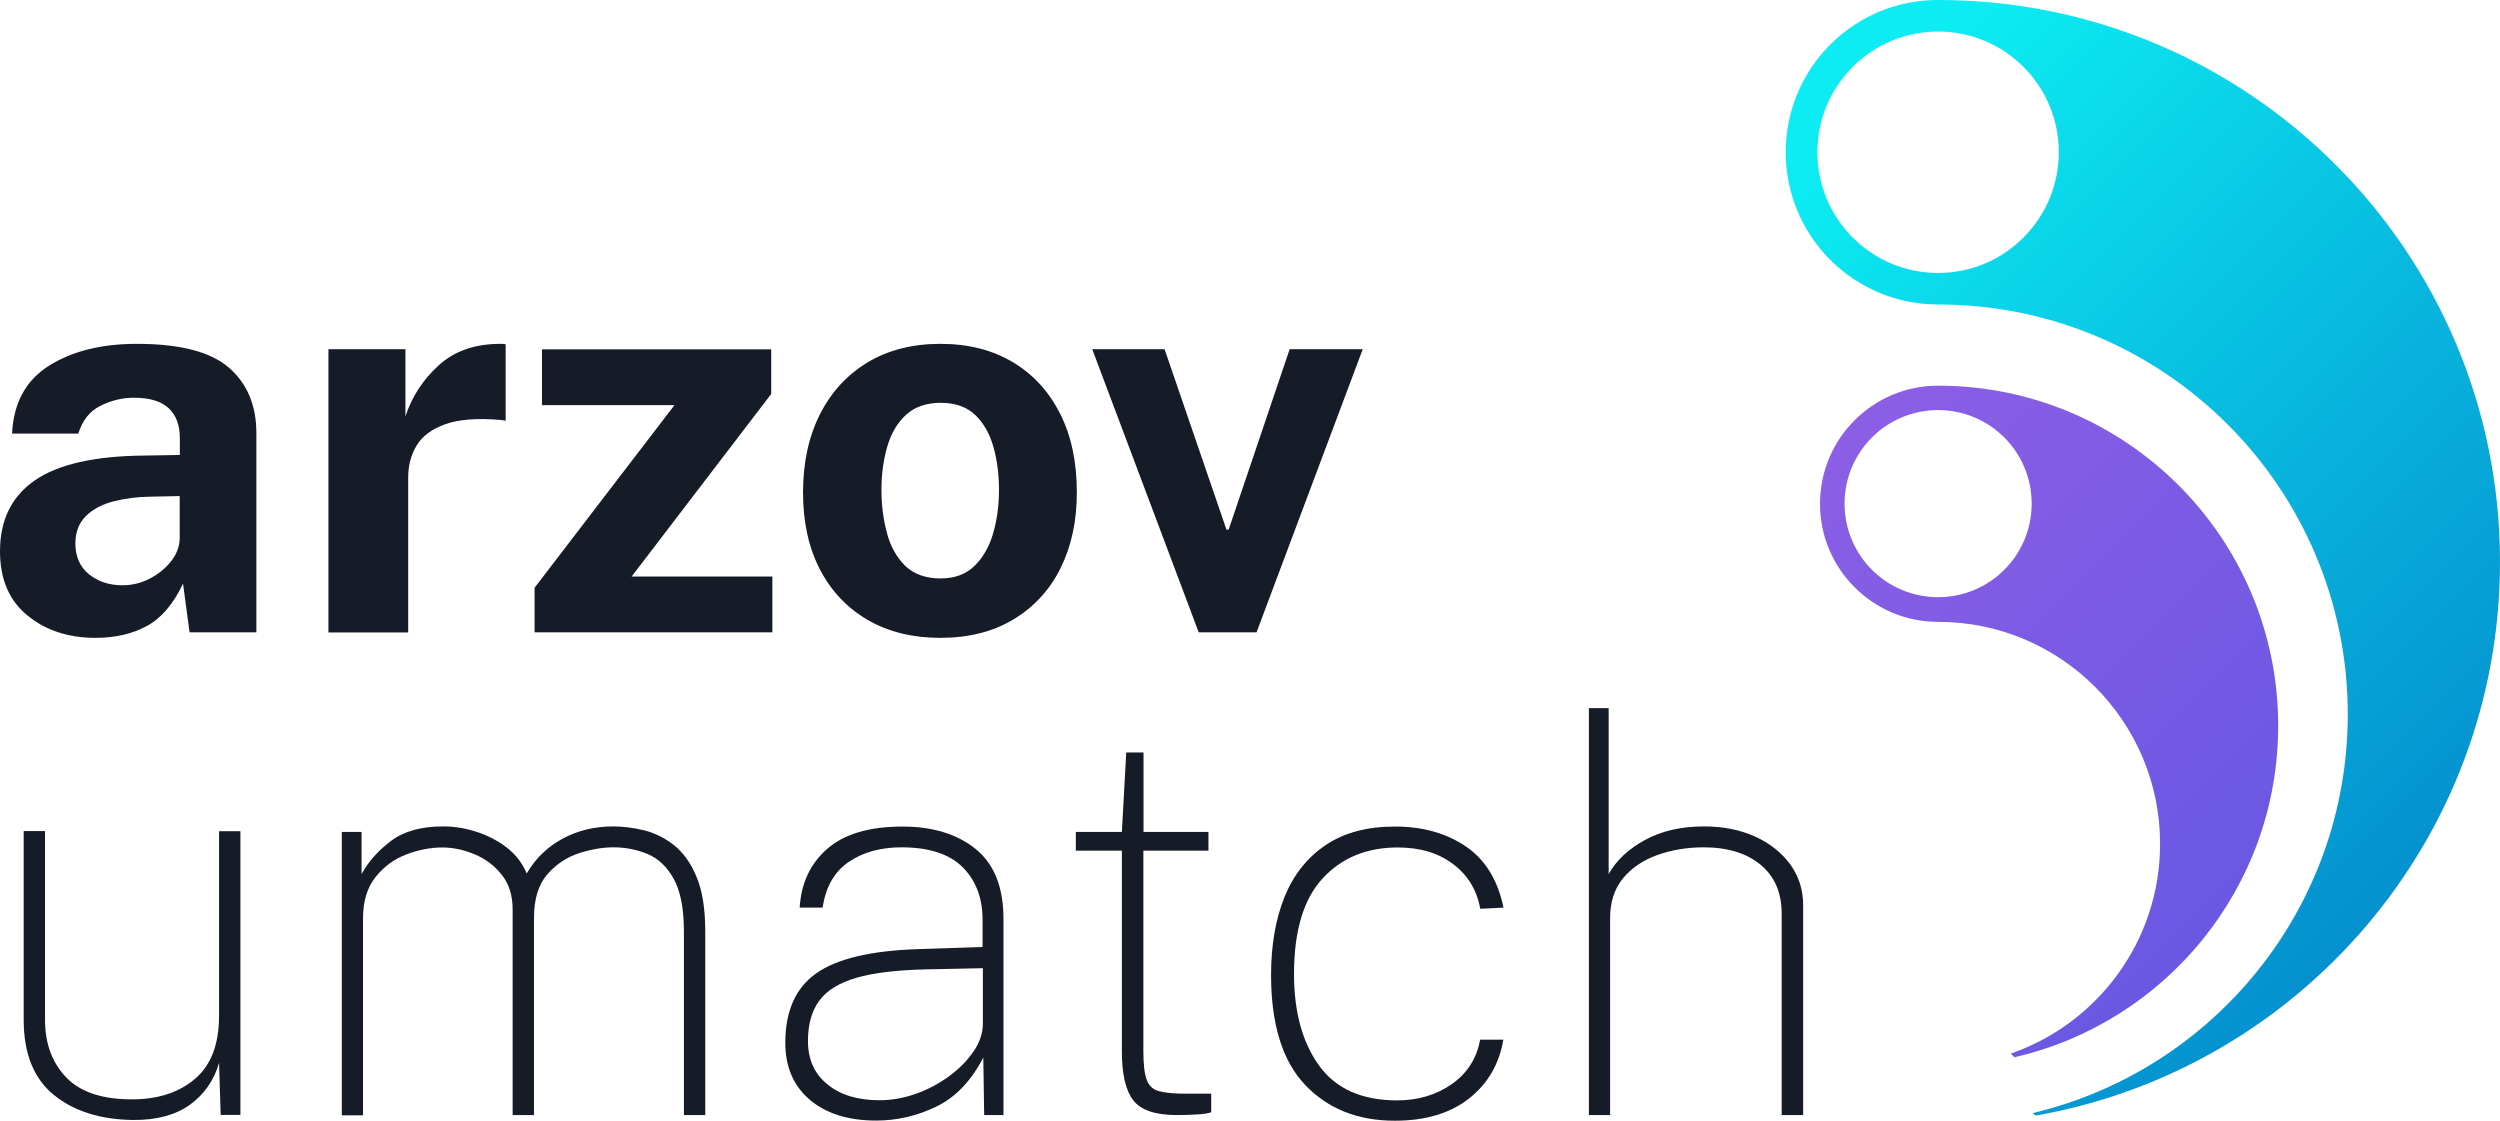
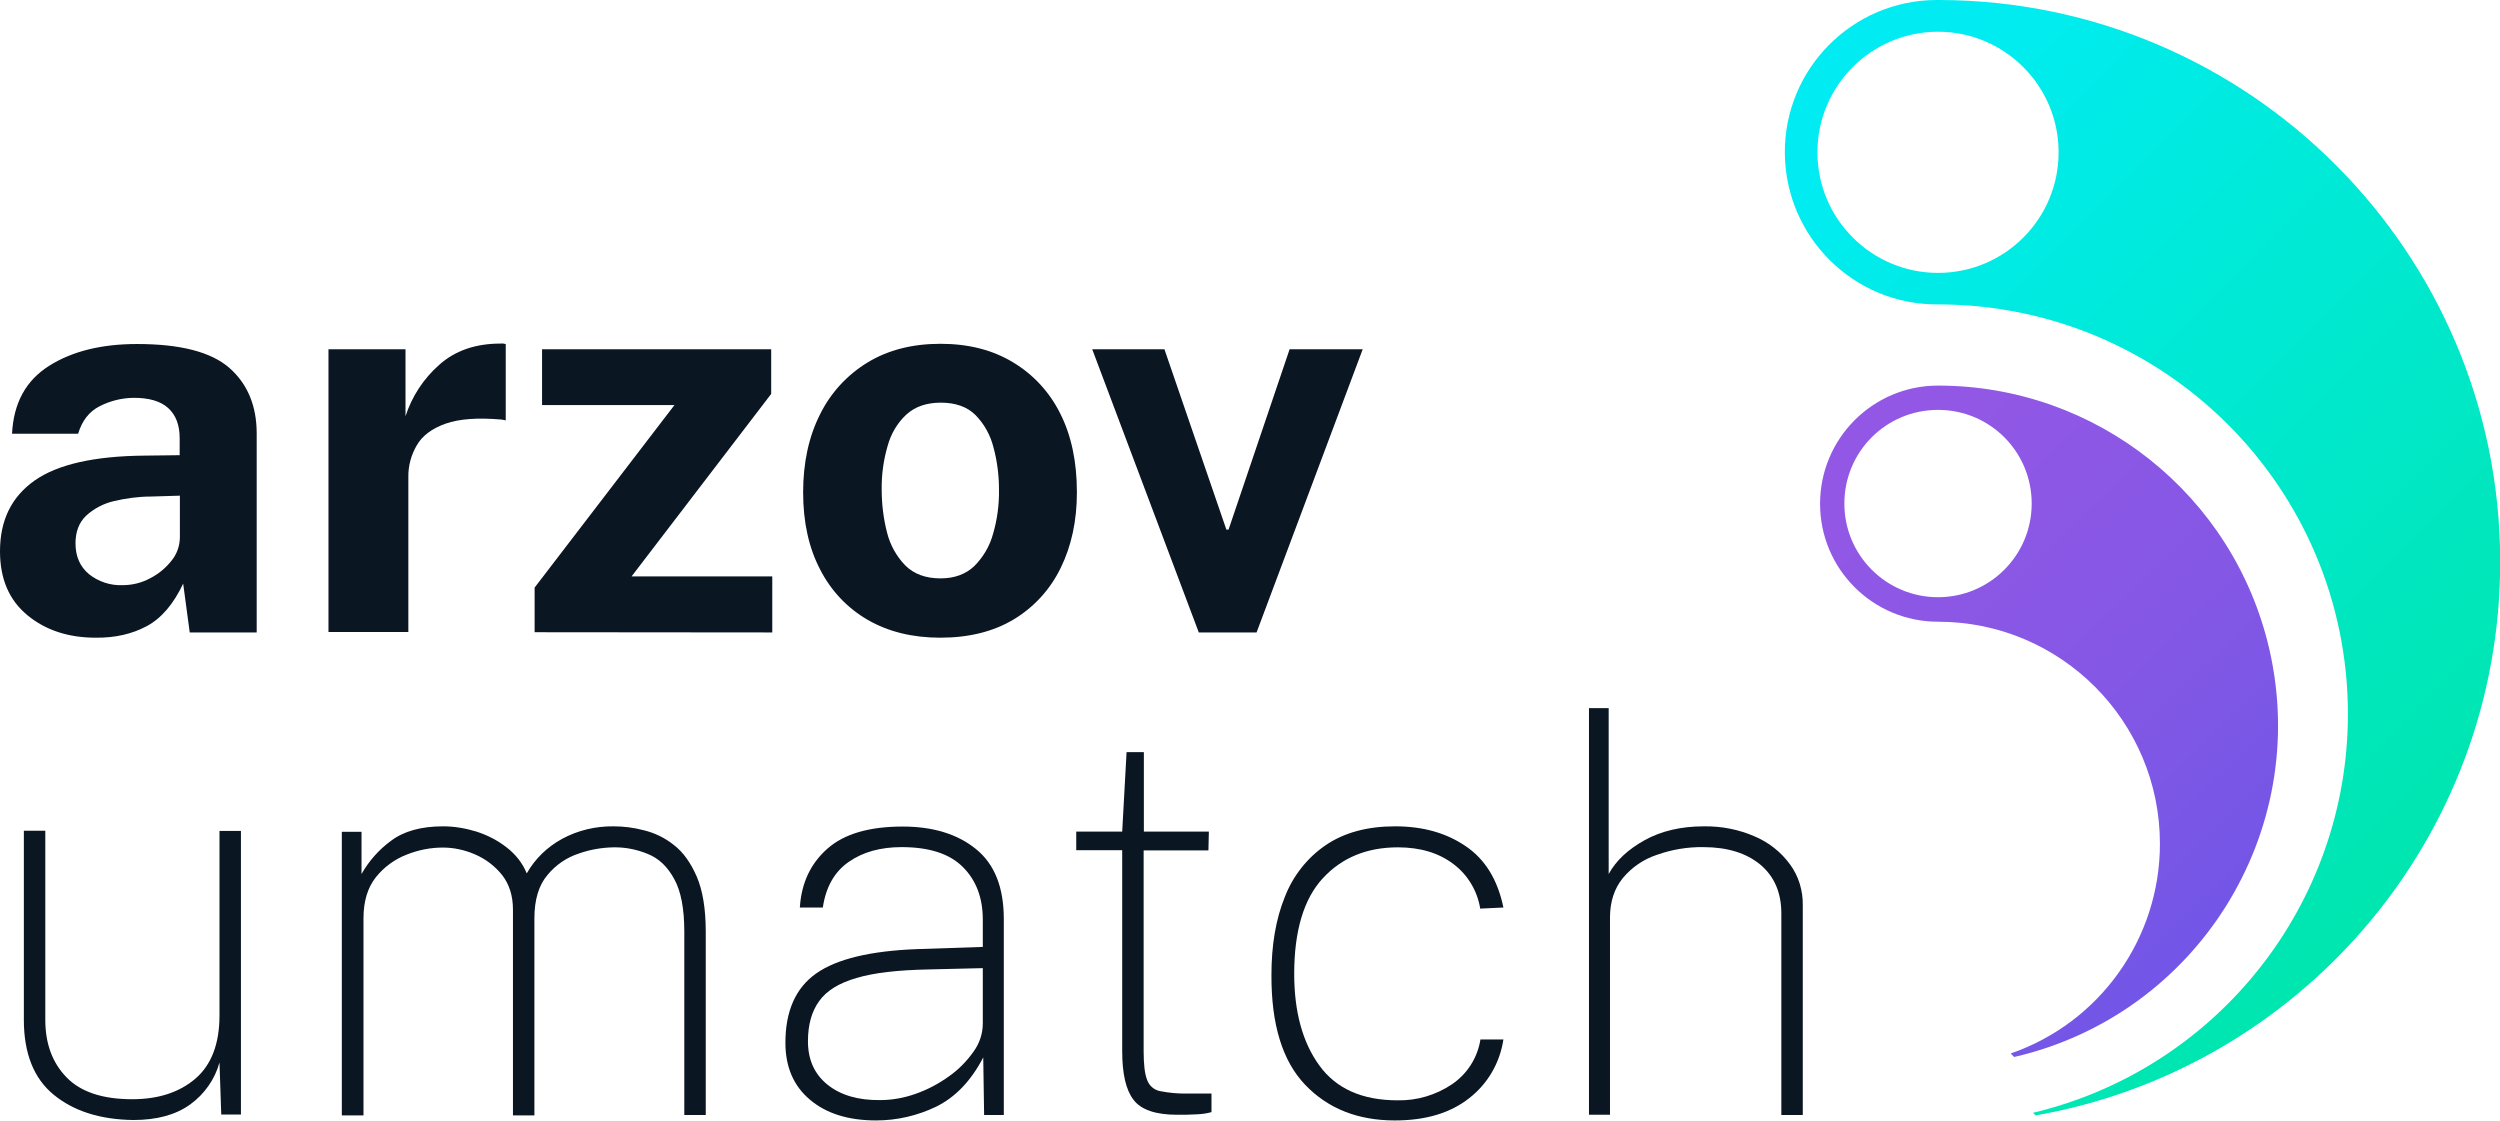
- <svg xmlns="http://www.w3.org/2000/svg" version="1.1" id="Capa_1" x="0px" y="0px" viewBox="0 0 1721 771.5" style="enable-background:new 0 0 1721 771.5;" xml:space="preserve">
+ <svg xmlns="http://www.w3.org/2000/svg" version="1.1" id="Capa_1" x="0px" y="0px" viewBox="0 0 1142.4 512" style="enable-background:new 0 0 1142.4 512;" xml:space="preserve">
  <style type="text/css">
	.st0{fill:url(#SVGID_1_);}
	.st1{fill:url(#SVGID_2_);}
- 	.st2{fill:#161C27;}
+ 	.st2{fill:#0B1623;}
</style>
-   <g>
-     <g>
-       <linearGradient id="SVGID_1_" gradientUnits="userSpaceOnUse" x1="1217.422" y1="616.597" x2="1931.622" y2="-94.615" gradientTransform="matrix(1 0 0 -1 0 771.4)">
-         <stop offset="0" style="stop-color:#0CECF2" />
-         <stop offset="0.32" style="stop-color:#08BADF" />
-         <stop offset="0.618" style="stop-color:#0592D0" />
-         <stop offset="0.855" style="stop-color:#037AC7" />
-         <stop offset="1" style="stop-color:#0271C4" />
-       </linearGradient>
-       <path class="st0" d="M1335.5,0c-0.4,0-0.9,0-1.4,0c-0.4,0-0.9,0-1.4,0c-57.3,0.7-103.4,47.4-103.4,104.8    c0,57.9,46.9,104.8,104.8,104.8c155.8,0,282.1,126.3,282.1,282.1c0,133.3-92.5,245.1-216.8,274.5l1.8,1.8    c181.7-31.8,319.8-190.3,319.8-381.1C1721.1,173.7,1548.6,0.7,1335.5,0z M1334.2,187.9c-45.9,0-83.1-37.2-83.1-83.1    s37.2-83.1,83.1-83.1s83.1,37.2,83.1,83.1C1417.2,150.7,1380.1,187.9,1334.2,187.9z" />
-       <linearGradient id="SVGID_2_" gradientUnits="userSpaceOnUse" x1="801.015" y1="897.361" x2="1583.946" y2="96.501" gradientTransform="matrix(1 0 0 -1 0 771.4)">
-         <stop offset="0" style="stop-color:#AD64E6" />
-         <stop offset="0.213" style="stop-color:#A462E6" />
-         <stop offset="0.56" style="stop-color:#8C5EE5" />
-         <stop offset="0.997" style="stop-color:#6457E3" />
-         <stop offset="1" style="stop-color:#6457E3" />
-       </linearGradient>
-       <path class="st1" d="M1334.2,265.5c-44.9,0-81.3,36.4-81.3,81.3s36.4,81.3,81.3,81.3c84.4,0,152.8,68.4,152.8,152.8    c0,66.9-43,123.7-102.8,144.4l2.5,2.5c104-23.8,181.6-116.9,181.6-228.2C1568.3,370.3,1463.5,265.5,1334.2,265.5z M1334.2,411.1    c-35.6,0-64.4-28.8-64.4-64.4c0-35.6,28.8-64.4,64.4-64.4s64.4,28.8,64.4,64.4C1398.6,382.3,1369.8,411.1,1334.2,411.1z" />
-     </g>
-     <g>
-       <g>
-         <path class="st2" d="M65.7,439.1c-18.7,0-34.4-5.2-46.9-15.5C6.2,413.3,0,398.6,0,379.5c0-21.4,7.9-37.6,23.8-48.7     c15.9-11.1,41.1-16.9,75.7-17.2l24.3-0.4v-11.7c0-8.9-2.6-15.8-7.8-20.6c-5.2-4.8-13.4-7.2-24.4-7.1c-7.9,0.1-15.5,2-22.7,5.7     c-7.2,3.6-12.2,10-15,19H8.3c1-21.1,9.5-36.7,25.4-46.7c16-10.1,36.1-15.1,60.5-15.1c29.8,0,50.9,5.5,63.5,16.5     c12.6,11,18.8,26,18.8,45.1v137h-46l-4.5-33.5c-6.7,14.1-15,23.8-25,29.2S79.3,439.1,65.7,439.1z M84.2,402.9     c6.7,0,13-1.5,18.9-4.6c6-3.1,10.9-7.1,14.8-12.1s5.8-10.3,5.8-15.9v-28.8l-19.8,0.4c-9.2,0.1-17.7,1.2-25.6,3.2     c-7.9,2-14.3,5.4-19.1,10.1s-7.3,11-7.3,18.9c0,9,3.1,16.1,9.3,21.2C67.5,400.3,75.1,402.9,84.2,402.9z" />
-         <path class="st2" d="M226.1,435.3V240.4h53v46.2c4.5-13.7,12.2-25.4,23-35.2c10.8-9.8,24.9-14.7,42.4-14.7c2,0,3.2,0.1,3.6,0.4     v52.6c-0.6-0.3-1.8-0.4-3.4-0.6c-16.1-1.4-28.8-0.4-38.1,2.9s-15.9,8.2-19.8,14.7c-3.9,6.5-5.8,13.8-5.8,22v106.7h-54.9V435.3z" />
-         <path class="st2" d="M368,435.3v-30.7l96.3-125.7h-91.2v-38.4h157.8v30.7l-96.1,125.7h96.9v38.4H368z" />
-         <path class="st2" d="M647.3,439.1c-19.1,0-35.7-4.1-49.9-12.3c-14.1-8.2-25.1-19.7-32.9-34.7c-7.8-14.9-11.7-32.7-11.7-53.1     c0-20.5,3.9-38.4,11.6-53.7c7.7-15.3,18.7-27.3,32.8-35.8c14.1-8.5,30.9-12.8,50.2-12.8c19.1,0,35.7,4.2,49.8,12.6     c14.1,8.4,24.9,20.3,32.6,35.5c7.7,15.3,11.5,33.3,11.5,54.2c0,19.6-3.7,36.9-11.1,51.9c-7.4,15-18.2,26.8-32.2,35.3     C683.9,434.8,667,439.1,647.3,439.1z M647.5,398.2c9.5,0,17.3-2.8,23.2-8.5s10.2-13.1,12.9-22.3c2.7-9.2,4.1-19.3,4.1-30.2     c0-10.3-1.2-20-3.7-29.1c-2.5-9.1-6.6-16.5-12.4-22.2c-5.8-5.7-13.9-8.6-24-8.6c-9.8,0-17.7,2.7-23.7,8.1     c-6,5.4-10.3,12.6-13,21.7c-2.7,9.1-4.1,19.1-4.1,30.2c0,10.2,1.2,19.9,3.7,29.3c2.4,9.4,6.7,17,12.6,22.9     C629.1,395.2,637.2,398.2,647.5,398.2z" />
-         <path class="st2" d="M938.1,240.4L865,435.3h-39.8l-73.3-194.9h49.8l42.6,124.2h1.5l42-124.2L938.1,240.4L938.1,240.4z" />
-         <path class="st2" d="M91.7,771c-22.6-0.3-40.8-6-54.7-17.3c-13.8-11.3-20.7-28.5-20.7-51.6v-130H31v130     c0,16.3,4.9,29.5,14.6,39.6c9.7,10.1,24.8,15.1,45.1,15.1c18,0,32.5-4.7,43.5-14.1c11.1-9.4,16.6-23.9,16.6-43.5v-127h14.7v195.3     h-13.6l-1.1-35.8c-3.5,12.1-10.2,21.7-20.2,28.9C120.8,767.6,107.8,771.1,91.7,771z" />
-         <path class="st2" d="M235.3,767.6V572.7h13.6v29c4.8-8.7,11.6-16.3,20.4-22.9c8.8-6.6,20.7-9.9,35.8-9.9c7.5,0,15.2,1.2,22.9,3.7     s14.7,6.1,20.9,10.9c6.2,4.8,10.8,10.8,13.7,17.8c5.9-10.2,14-18.1,24.4-23.8s22.1-8.6,35.3-8.6c6.5,0,13.5,0.9,20.8,2.6     c7.3,1.8,14.2,5.1,20.6,10.1c6.4,5,11.7,12.2,15.7,21.8c4.1,9.6,6.1,22.2,6.1,37.9v126.3h-14.7V641.3c0-15.7-2.3-27.7-6.9-36.1     c-4.6-8.4-10.6-14.1-17.9-17.2c-7.3-3.1-15.3-4.7-23.8-4.7c-7.4,0-15.4,1.4-23.8,4.1c-8.5,2.8-15.7,7.7-21.8,14.7     c-6,7-9,17-9,29.8v135.7h-14.7V625.9c0-9.5-2.5-17.5-7.5-23.7c-5-6.3-11.2-11-18.7-14.1c-7.4-3.1-14.8-4.7-22.1-4.7     c-8.2,0-16.5,1.6-24.9,4.8c-8.4,3.2-15.5,8.4-21.2,15.6c-5.7,7.2-8.6,16.6-8.6,28.3v135.7h-14.6V767.6z" />
-         <path class="st2" d="M603.2,771.4c-19.2,0-34.5-4.8-45.7-14.3s-16.9-22.6-16.9-39.2c0-21.9,7.1-37.8,21.2-47.8     c14.1-10,37.3-15.6,69.6-16.7l45-1.5v-18.8c0-14.9-4.6-27-13.7-36.1c-9.1-9.1-23.2-13.7-42.1-13.7c-14.5,0-26.6,3.4-36.4,10.1     c-9.8,6.7-15.8,17.2-17.9,31.4h-15.8c1-16.8,7.3-30.3,19-40.5s29-15.3,51.8-15.3c20.9,0,37.7,5.2,50.4,15.5     c12.8,10.4,19.1,26.4,19.1,48.2v134.9h-13.3l-0.6-39.6c-8.4,16.2-19.2,27.5-32.4,33.8C631.3,768.2,617.5,771.4,603.2,771.4z      M605.7,757.4c8.2,0,16.4-1.5,24.7-4.4s15.9-7,22.9-12.1s12.6-10.8,16.9-17.1c4.3-6.3,6.4-12.7,6.4-19.2v-38.1l-37.9,0.8     c-20.7,0.4-37.1,2.3-49.1,5.8s-20.6,8.8-25.7,15.9c-5.2,7.1-7.7,16.3-7.7,27.6c0,12.8,4.5,22.8,13.6,30     C578.7,753.9,590.7,757.4,605.7,757.4z" />
-         <path class="st2" d="M831.8,585.6h-44.7v138.3c0,9,0.8,15.6,2.4,19.7c1.6,4.1,4.5,6.7,8.9,7.7c4.3,1.1,10.6,1.6,18.8,1.6h16.6     v12.8c-2.4,0.8-5.7,1.3-10.1,1.5c-4.3,0.3-8.9,0.4-13.7,0.4c-14.7,0-24.7-3.4-29.9-10.2s-7.8-18-7.8-33.5V585.6h-31.7v-12.9h31.7     l3-54.7h11.9v54.7h44.7v12.9H831.8z" />
-         <path class="st2" d="M960.4,569c19.1,0,35.3,4.6,48.7,13.7c13.4,9.1,22,23.2,25.9,42.1l-16,0.8c-2.3-12.8-8.5-23.1-18.6-30.7     c-10.1-7.7-22.8-11.5-38.2-11.5c-21.4,0-38.6,7.1-51.7,21.3s-19.7,36.1-19.7,65.8c0,26.1,5.8,47.2,17.3,63.1     c11.6,16,29.5,23.9,53.7,23.9c14.3,0,26.9-3.7,37.6-11.2s17.2-17.7,19.5-30.6h16c-2.8,16.7-10.6,30.2-23.5,40.4     s-29.9,15.4-51.2,15.4c-25.5,0-46.1-8.2-61.7-24.6c-15.6-16.4-23.5-41.6-23.5-75.7c0-20.5,3.1-38.4,9.2-53.6     c6.2-15.3,15.6-27.2,28.2-35.7C925.2,573.2,941.1,569,960.4,569z" />
-         <path class="st2" d="M1093.8,767.6V487.5h13.6v114.2c5.2-9.3,13.4-17.1,24.9-23.4c11.4-6.3,25.1-9.4,40.9-9.4     c12.9,0,24.5,2.3,34.8,6.9c10.2,4.6,18.3,11,24.3,19.1c6,8.2,9,17.6,9,28.3v144.4h-14.8V628.9c0-14.3-4.8-25.5-14.4-33.5     s-22.7-12.1-39.3-12.1c-11.4,0-22.1,1.8-31.9,5.3s-17.7,8.9-23.6,16c-5.9,7.2-8.9,16.3-8.9,27.3v135.7H1093.8z" />
-       </g>
-     </g>
-   </g>
+   <linearGradient id="SVGID_1_" gradientUnits="userSpaceOnUse" x1="808.121" y1="409.261" x2="1282.171" y2="-62.799" gradientTransform="matrix(1 0 0 -1 0 512)">
+     <stop offset="0" style="stop-color:#00ECF2" />
+     <stop offset="1" style="stop-color:#00E287" />
+   </linearGradient>
+   <path class="st0" d="M886.5,0h-1.8c-38.4,0.2-69.4,31.6-69.1,70s31.6,69.4,70,69.1c103.4,0,187.3,83.8,187.3,187.2  c0,86.7-59.6,162.1-143.9,182.2l1.2,1.2c120.6-21.1,212.3-126.3,212.3-253C1142.4,115.3,1027.9,0.5,886.5,0z M885.6,124.7  c-30.4,0-55.1-24.7-55.1-55.1s24.7-55.1,55.1-55.1s55.1,24.7,55.1,55.1S916.1,124.7,885.6,124.7L885.6,124.7z" />
+   <linearGradient id="SVGID_2_" gradientUnits="userSpaceOnUse" x1="531.721" y1="595.612" x2="1051.391" y2="64.032" gradientTransform="matrix(1 0 0 -1 0 512)">
+     <stop offset="0" style="stop-color:#9D57E4" />
+     <stop offset="0.38" style="stop-color:#9A57E4" />
+     <stop offset="0.6" style="stop-color:#9257E5" />
+     <stop offset="0.79" style="stop-color:#8457E5" />
+     <stop offset="0.96" style="stop-color:#7056E7" />
+     <stop offset="1" style="stop-color:#6956E7" />
+   </linearGradient>
+   <path class="st1" d="M885.6,176.2c-29.8,0-53.9,24.2-53.9,54c0,29.8,24.1,53.9,53.9,53.9c56,0,101.4,45.4,101.4,101.5  c0,43.2-27.4,81.7-68.2,95.8l1.6,1.6c83.6-19.3,135.8-102.7,116.6-186.3C1020.8,226.2,958,176.2,885.6,176.2z M885.6,272.9  c-23.6,0-42.8-19.1-42.8-42.8s19.1-42.8,42.8-42.8s42.8,19.1,42.8,42.8S909.2,272.9,885.6,272.9L885.6,272.9z" />
+   <path class="st2" d="M43.7,291.4c-12.4,0-22.8-3.4-31.1-10.2C4.2,274.3,0,264.6,0,251.9c0-14.2,5.3-24.9,15.8-32.3  c10.5-7.4,27.3-11.2,50.2-11.4l16.1-0.2v-7.8c0-5.9-1.7-10.5-5.2-13.7s-8.9-4.8-16.2-4.7c-5.2,0.1-10.4,1.4-15.1,3.8  c-4.8,2.4-8.1,6.6-9.9,12.6H5.5c0.7-14,6.3-24.3,16.9-31s24-10,40.2-10c19.8,0,33.8,3.6,42.2,10.9c8.3,7.3,12.5,17.3,12.5,30V289  H86.7l-3-22.3c-4.4,9.3-9.9,15.8-16.6,19.4S52.7,291.5,43.7,291.4z M55.9,267.4c4.4,0,8.7-1,12.6-3.1c3.8-1.9,7.2-4.7,9.8-8  c2.5-3,3.8-6.7,3.9-10.6v-19.2L69,226.9c-5.7,0-11.5,0.8-17,2.1c-4.7,1.1-9.1,3.4-12.7,6.7c-3.2,3.1-4.8,7.3-4.8,12.6  c0,6,2.1,10.7,6.2,14.1C45,265.8,50.4,267.6,55.9,267.4L55.9,267.4z" />
+   <path class="st2" d="M150.1,288.9V159.6h35.2v30.6c2.9-9,8.2-17.1,15.3-23.4c7.2-6.5,16.6-9.8,28.1-9.8c0.8-0.1,1.6,0,2.4,0.2v34.9  c-0.7-0.2-1.5-0.3-2.2-0.4c-10.7-0.9-19.1-0.3-25.3,1.9c-6.2,2.2-10.6,5.5-13.1,9.8c-2.6,4.4-4,9.5-3.9,14.6v70.8H150.1z" />
+   <path class="st2" d="M244.3,288.9v-20.4l63.9-83.4h-60.5v-25.5h104.7V180l-63.8,83.4h64.3V289L244.3,288.9z" />
+   <path class="st2" d="M429.7,291.4c-12.7,0-23.7-2.7-33.1-8.1c-9.4-5.4-16.9-13.4-21.8-23c-5.2-9.9-7.8-21.7-7.8-35.3  s2.6-25.5,7.7-35.6c4.8-9.8,12.4-18.1,21.8-23.8c9.4-5.7,20.5-8.5,33.3-8.5c12.7,0,23.7,2.8,33,8.4c9.4,5.6,16.9,13.8,21.7,23.5  c5.1,10.1,7.6,22.1,7.6,36c0,13-2.5,24.5-7.4,34.5c-4.7,9.7-12.1,17.9-21.4,23.5C454,288.6,442.8,291.4,429.7,291.4z M429.8,264.3  c6.3,0,11.5-1.9,15.4-5.6c4.1-4.1,7.1-9.2,8.6-14.8c1.9-6.5,2.8-13.3,2.7-20.1c0-6.5-0.8-13-2.5-19.3c-1.4-5.6-4.2-10.7-8.2-14.8  c-3.8-3.8-9.1-5.7-15.9-5.7c-6.5,0-11.7,1.8-15.7,5.4c-4.2,3.9-7.1,8.9-8.6,14.4c-1.9,6.5-2.8,13.2-2.7,20c0,6.6,0.8,13.1,2.4,19.4  c1.4,5.7,4.3,11,8.4,15.2C417.6,262.3,423,264.3,429.8,264.3L429.8,264.3z" />
+   <path class="st2" d="M622.7,159.6l-48.5,129.4h-26.4l-48.7-129.4h33l28.3,82.4h1l27.9-82.4H622.7z" />
+   <path class="st2" d="M60.9,511.8c-15-0.2-27.1-4-36.3-11.5S10.9,481.3,10.9,466v-86.4h9.8V466c0,10.9,3.2,19.6,9.7,26.3  c6.5,6.7,16.5,10,30,10c11.9,0,21.5-3.1,28.9-9.4c7.3-6.3,11-15.9,11-28.9v-84.3h9.8v129.6h-9l-0.8-23.8  c-2.1,7.7-6.9,14.5-13.4,19.2C80.2,509.5,71.6,511.8,60.9,511.8z" />
+   <path class="st2" d="M156.2,509.5V380.1h9v19.3c3.4-6,8-11.2,13.5-15.2c5.8-4.4,13.8-6.6,23.8-6.6c5.2,0,10.3,0.9,15.2,2.4  c5,1.6,9.7,4,13.9,7.3c4,3.1,7.2,7.1,9.1,11.8c3.8-6.7,9.4-12.1,16.2-15.8c7.2-3.9,15.3-5.8,23.5-5.7c4.7,0,9.3,0.6,13.8,1.8  c5,1.2,9.7,3.5,13.7,6.7c4.3,3.3,7.7,8.1,10.5,14.5c2.7,6.3,4.1,14.7,4.1,25.1v83.8h-9.8v-83.8c0-10.4-1.5-18.4-4.6-24  c-3-5.6-7-9.4-11.9-11.4c-5-2.1-10.4-3.2-15.8-3.1c-5.4,0.1-10.7,1-15.8,2.8c-5.6,1.8-10.6,5.2-14.4,9.8c-4,4.7-6,11.3-6,19.8v90.1  h-9.8v-94.1c0-6.3-1.7-11.6-5-15.8c-3.3-4.1-7.5-7.3-12.4-9.4c-4.6-2-9.6-3.1-14.6-3.1c-5.7,0-11.2,1.1-16.5,3.2  c-5.5,2.1-10.4,5.7-14.1,10.3c-3.8,4.8-5.7,11-5.7,18.8v90.1H156.2z" />
+   <path class="st2" d="M400.4,512c-12.8,0-22.9-3.2-30.3-9.5c-7.5-6.3-11.2-15-11.2-26c0-14.5,4.7-25.1,14.1-31.7  c9.4-6.6,24.8-10.3,46.2-11.1l29.9-1v-12.5c0-9.9-3-17.9-9.1-24s-15.4-9.1-28-9.1c-9.6,0-17.6,2.2-24.1,6.7  c-6.5,4.5-10.5,11.4-11.9,20.9h-10.5c0.7-11.2,4.9-20.1,12.6-26.9s19.2-10.1,34.4-10.1c13.8,0,25,3.4,33.5,10.3  c8.5,6.9,12.7,17.5,12.7,32v89.5h-9l-0.4-26.3c-5.6,10.8-12.8,18.2-21.5,22.5C419.3,509.8,409.9,512,400.4,512z M402.1,502.7  c5.6,0,11.1-1,16.4-2.9c5.4-1.9,10.5-4.6,15.2-8c4.4-3.1,8.1-6.9,11.2-11.3c2.7-3.7,4.2-8.2,4.2-12.8v-25.3L424,443  c-13.8,0.3-24.6,1.5-32.6,3.9c-8,2.3-13.7,5.8-17.1,10.6c-3.4,4.7-5.1,10.8-5.1,18.3c0,8.5,3,15.1,9,19.9S392.2,502.8,402.1,502.7z" />
+   <path class="st2" d="M552.2,388.6h-29.6v91.8c0,6,0.5,10.4,1.6,13.1c0.9,2.6,3.2,4.6,5.9,5.1c4.1,0.8,8.3,1.2,12.5,1.1h11v8.5  c-2.2,0.6-4.4,0.9-6.7,1c-2.9,0.2-5.9,0.2-9.1,0.2c-9.7,0-16.4-2.3-19.8-6.8c-3.5-4.5-5.2-11.9-5.2-22.3v-91.8h-21v-8.5h21l2-36.3  h7.9v36.3h29.7L552.2,388.6z" />
+   <path class="st2" d="M637.5,377.6c12.7,0,23.4,3,32.3,9.1c8.9,6,14.6,15.4,17.2,28l-10.6,0.5c-1.3-8.1-5.7-15.5-12.3-20.4  c-6.7-5.1-15.2-7.6-25.3-7.6c-14.2,0-25.6,4.7-34.3,14.1c-8.7,9.4-13.1,24-13.1,43.7c0,17.3,3.8,31.3,11.5,41.9  c7.7,10.6,19.6,15.9,35.7,15.9c8.9,0.2,17.6-2.4,25-7.4c6.9-4.7,11.6-12.1,12.9-20.4H687c-1.6,10.6-7.1,20.2-15.6,26.8  c-8.6,6.8-19.9,10.2-34,10.2c-16.9,0-30.6-5.4-41-16.3c-10.4-10.9-15.5-27.6-15.4-50.2c0-13.6,2-25.5,6.1-35.6  c3.7-9.6,10.2-17.9,18.7-23.7C614.2,380.5,624.7,377.6,637.5,377.6z" />
+   <path class="st2" d="M726.1,509.5V323.6h9v75.8c3.4-6.2,8.9-11.3,16.5-15.5c7.6-4.2,16.6-6.3,27.1-6.3c7.9-0.1,15.8,1.4,23.1,4.6  c6.4,2.7,12,7.1,16.1,12.7c4,5.4,6,12,5.9,18.8v95.8h-9.8v-92.1c0-9.5-3.2-16.9-9.6-22.3c-6.4-5.3-15.1-8-26.1-8  c-7.2-0.1-14.3,1.1-21.1,3.5c-6.1,2-11.5,5.7-15.6,10.6c-3.9,4.8-5.9,10.8-5.9,18.1v90.1H726.1z" />
</svg>
